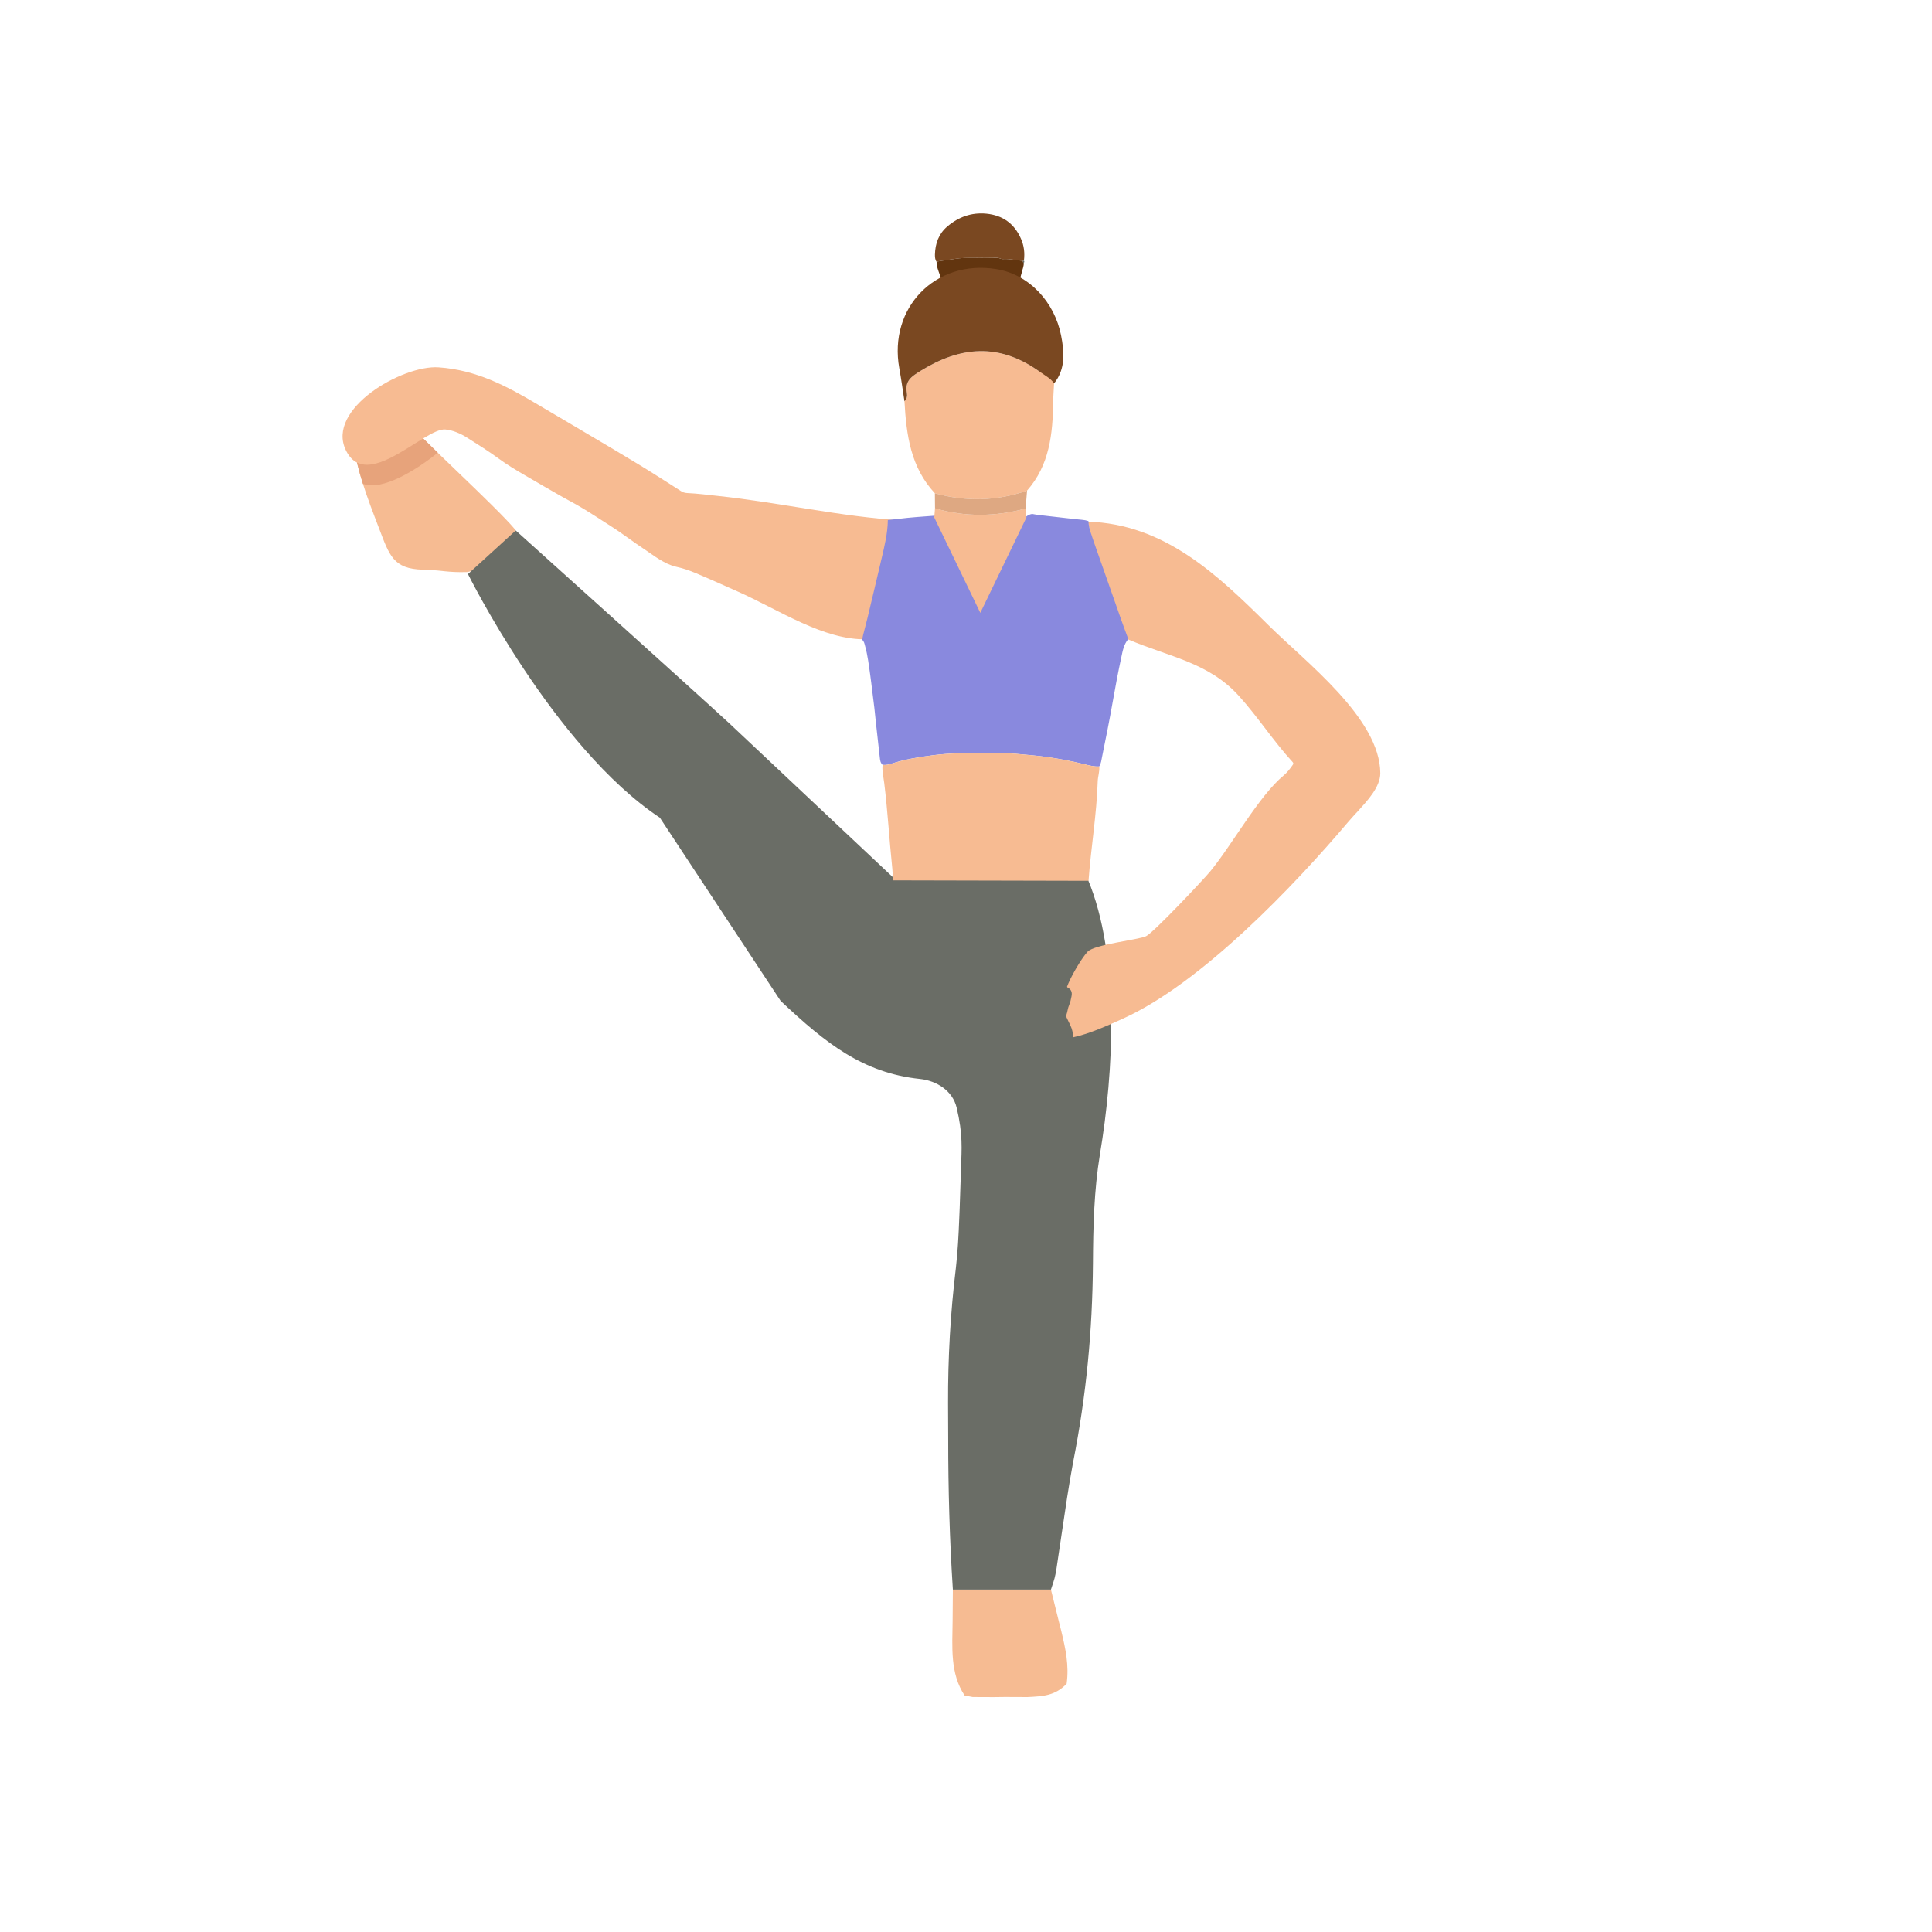
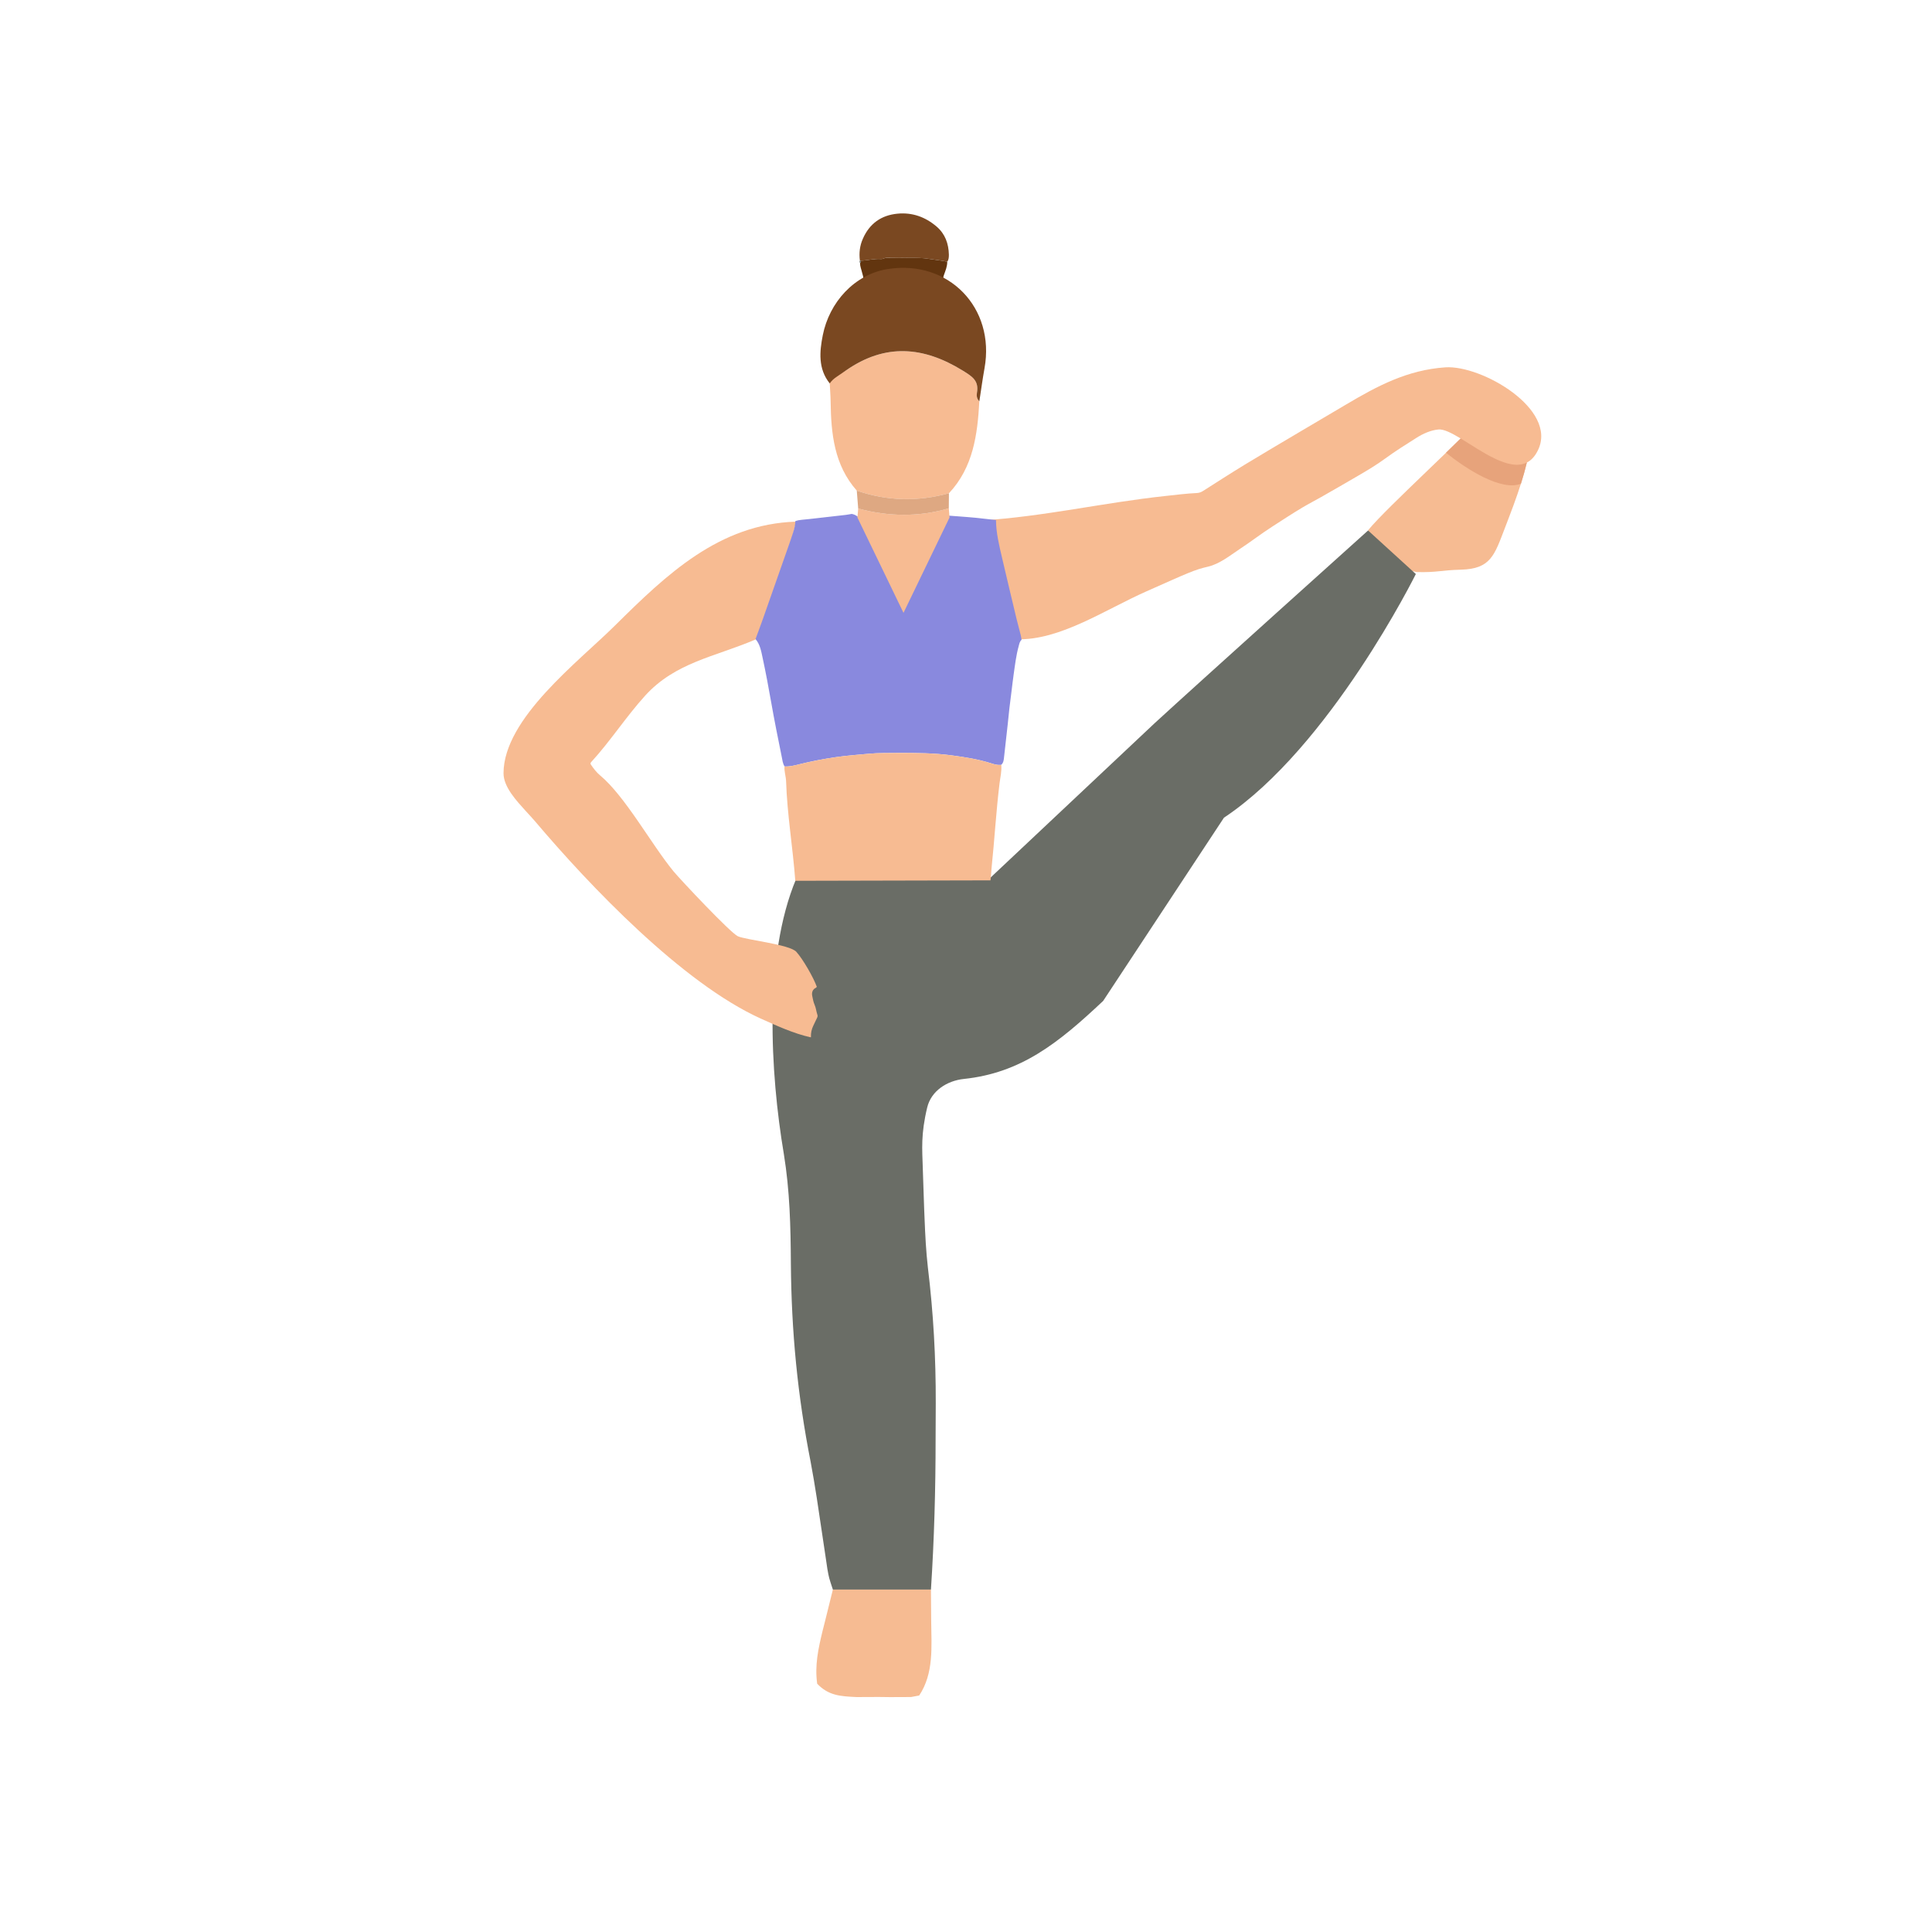
<svg xmlns="http://www.w3.org/2000/svg" width="500" height="500" viewBox="0 0 500 500" fill="none">
-   <path d="M133.569 138.782C133.522 138.245 133.471 137.705 133.424 137.168C128.309 131.003 108.751 113.389 103.576 107.276C101.361 104.659 98.785 102.41 94.99 104C91.263 105.562 90.854 108.83 91.159 112.34C91.883 120.748 95.182 129.129 98.058 136.627C100.783 143.737 101.735 147.225 109.432 147.432C114.803 147.577 115.47 148.175 120.848 148.052C126.834 146.816 134.157 145.68 133.57 138.785L133.569 138.782Z" fill="#F6BB92" />
-   <path d="M113.485 95.067C123.277 95.74 131.022 99.855 139.21 104.716C143.219 107.092 147.241 109.449 151.247 111.824C155.937 114.607 160.645 117.37 165.3 120.204C168.964 122.435 172.568 124.756 176.182 127.06C176.698 127.389 177.198 127.569 177.806 127.597C180.497 127.721 183.178 128.066 185.859 128.353C201.985 130.081 217.379 133.695 233.533 134.698C233.787 134.714 234.04 134.842 234.295 134.919C231.029 140.099 230.64 165.282 224.347 165.445C213.134 165.729 201.629 157.826 190.786 153.021C179.943 148.215 178.481 147.475 174.953 146.664C173.35 146.295 171.977 145.562 170.628 144.747C169.317 143.952 168.096 143.016 166.811 142.176C163.888 140.261 161.14 138.118 158.191 136.231C155.606 134.575 153.051 132.881 150.406 131.31C148.811 130.363 147.157 129.514 145.548 128.599C142.323 126.767 139.114 124.907 135.911 123.041C133.575 121.678 131.254 120.293 129.081 118.698C126.436 116.76 123.655 115.018 120.878 113.265C119.222 112.219 117.231 111.331 115.263 111.15C109.924 110.657 94.836 127.613 89.5 116.5C84.347 105.869 104.12 94.435 113.485 95.067Z" fill="#F7BB92" />
-   <path d="M109.517 113.473C110.697 114.639 111.971 115.88 113.296 117.164C107.92 121.52 98.9 127.189 93.918 125.189C93.345 123.381 92.823 121.549 92.385 119.703C97.013 122.041 104.104 116.743 109.517 113.473Z" fill="#E7A37B" />
-   <path d="M133.474 137.289C133.51 137.321 178.157 177.453 188.626 187.084L188.621 187.078L231.279 227.212C248.154 227.068 264.26 227.121 281.5 227.5C289.94 247.584 288.207 277.658 284.666 298.693C283.124 308.172 282.908 317.395 282.853 326.979C282.713 344.588 281.135 361.09 277.727 378.385C276.572 384.514 275.683 390.682 274.772 396.852C274.453 399.013 274.13 401.175 273.805 403.336L273.403 406.051C272.996 408.336 272.996 408.336 271.98 411.382H246.6C245.757 398.373 245.395 385.438 245.396 372.402C245.394 369.32 245.376 366.238 245.356 363.156C245.323 351.327 245.966 339.806 247.391 328.067C247.87 323.87 248.081 319.661 248.249 315.441L248.359 312.799C248.462 310.127 248.549 307.454 248.63 304.781L248.719 302.127C248.86 297.407 249.249 293.634 247.571 286.62C246.547 282.337 242.471 279.693 238.092 279.231C223.386 277.683 213.724 270.064 202 259L202.003 258.993L170.771 211.619C143.304 193.382 121.11 148.559 121.11 148.559L133.474 137.289Z" fill="#6A6D66" />
-   <path d="M281.5 135C284.5 146.5 285.373 155.049 292 165.5C302.567 170.011 312.765 171.418 320.6 180.074C325.553 185.539 329.565 191.823 334.555 197.253C334.744 197.458 334.75 197.666 334.604 197.886C333.972 198.832 333.127 199.921 332.258 200.641C325.759 206.018 318.911 218.598 313.187 225.544C311.476 227.608 298.57 241.347 296.592 242.293C294.614 243.239 283.2 244.39 281.448 246.32C279.725 248.216 276.959 253.056 276.138 255.381C276.216 255.47 276.277 255.591 276.375 255.637C276.781 255.828 277.078 256.1 277.25 256.534C277.434 256.998 277.39 257.443 277.292 257.914C277.143 258.642 277.006 259.374 276.704 260.057C276.336 260.887 276.281 261.802 275.981 262.651C275.883 262.93 275.962 263.188 276.086 263.44C276.412 264.11 276.728 264.782 277.049 265.454C277.5 266.397 277.702 267.363 277.655 268.35C277.653 268.386 277.673 268.426 277.682 268.463C282.089 267.511 286.539 265.449 290.639 263.612C310.913 254.444 334.924 229.26 349.129 212.468C349.895 211.566 350.718 210.719 351.509 209.84C353.78 207.312 357.233 203.706 357.219 200.089C357.16 185.926 337.884 171.316 328.351 161.866C315.081 148.738 301.448 135.61 281.5 135Z" fill="#F7BB92" />
-   <path d="M246.6 411.383C254.976 411.383 263.351 411.383 271.981 411.383C272.651 414.084 273.321 416.785 274.011 419.568C274.223 420.405 274.435 421.241 274.654 422.103C275.763 426.698 276.705 431.009 276.042 435.749C273.064 438.86 269.988 438.998 265.878 439.199C263.957 439.207 262.036 439.199 260.115 439.175C258.65 439.193 258.65 439.193 257.155 439.211C255.756 439.205 255.756 439.205 254.329 439.199C253.054 439.194 253.054 439.194 251.753 439.188C251.057 439.058 250.362 438.928 249.646 438.794C245.837 433.081 246.463 426.219 246.536 419.568C246.557 416.867 246.578 414.166 246.6 411.383Z" fill="#F6BB92" />
-   <path d="M229.774 134.58C231.482 134.39 233.191 134.182 234.899 134.012C236.44 133.861 237.986 133.748 239.531 133.631C241.248 133.497 242.964 133.377 244.68 133.25C245.955 133.497 246.976 134.178 247.97 134.866C249.916 136.21 251.819 137.607 253.742 138.983C254.322 139.399 254.906 139.812 255.498 140.214C255.744 140.38 256.034 140.401 256.297 140.232C256.531 140.084 256.741 139.911 256.968 139.752C259.844 137.72 262.721 135.692 265.593 133.663C266.05 133.342 266.538 133.085 267.122 133C267.627 133.085 268.127 133.194 268.632 133.254C271.123 133.543 273.614 133.826 276.105 134.104C277.408 134.249 278.711 134.408 280.018 134.52C280.594 134.57 281.146 134.669 281.687 134.849C281.718 135.879 281.981 136.877 282.291 137.861C282.632 138.944 283.01 140.02 283.383 141.093C285.628 147.489 287.868 153.884 290.125 160.277C290.729 161.984 291.372 163.681 292 165.382C290.82 166.789 290.542 168.49 290.188 170.13C289.366 173.947 288.643 177.782 287.972 181.623C287.137 186.375 286.184 191.106 285.222 195.84C285.052 196.684 284.968 197.573 284.487 198.352C283.137 198.43 281.869 198.091 280.59 197.774C279.041 197.386 277.471 197.043 275.898 196.74C272.859 196.154 269.804 195.696 266.701 195.428C264.067 195.202 261.441 194.888 258.787 194.881C257.401 194.881 256.018 194.853 254.632 194.853C250.194 194.846 245.765 194.891 241.355 195.47C237.815 195.932 234.311 196.486 230.934 197.569C230.116 197.83 229.293 198.063 228.404 197.932C227.843 197.414 227.768 196.761 227.696 196.084C227.387 193.18 227.045 190.277 226.723 187.374C226.572 185.998 226.449 184.619 226.29 183.243C226.115 181.715 225.909 180.191 225.718 178.664C225.559 177.39 225.42 176.117 225.237 174.847C224.868 172.257 224.582 169.657 223.867 167.117C223.716 166.577 223.636 166.002 223.144 165.586C223.215 165.184 223.263 164.775 223.362 164.376C223.739 162.877 224.153 161.388 224.514 159.889C225.746 154.738 226.981 149.584 228.181 144.427C228.94 141.174 229.746 137.921 229.77 134.573L229.774 134.58Z" fill="#8989DE" />
-   <path d="M228.416 197.941C229.306 198.068 230.128 197.839 230.947 197.578C234.324 196.498 237.828 195.944 241.367 195.479C245.777 194.9 250.207 194.858 254.644 194.861C256.031 194.861 257.413 194.89 258.8 194.89C261.454 194.893 264.08 195.207 266.714 195.436C269.817 195.704 272.876 196.163 275.911 196.749C277.484 197.052 279.053 197.398 280.603 197.782C281.882 198.1 283.149 198.439 284.5 198.361C284.607 199.649 284.142 200.89 284.091 202.164C283.817 210.8 282.342 219.345 281.711 227.952C266.714 227.952 246.009 227.836 231.197 227.836C231 226.5 231.061 226.094 230.931 224.819C230.927 224.778 230.922 224.736 230.918 224.694C230.151 217.359 229.741 209.986 228.841 202.675C228.65 201.106 228.237 199.543 228.412 197.945L228.416 197.941Z" fill="#F7BB92" />
-   <path d="M241.941 127.654C235.656 120.938 234.56 112.504 234.076 103.869C234.714 103.263 234.832 102.44 234.699 101.684C234.144 98.539 235.874 97.458 238.413 95.893C248.578 89.621 258.442 88.837 268.513 95.821C269.355 96.405 270.422 96.67 271.392 97.053C272.395 97.447 272.646 98.303 272.796 99.234C272.718 100.796 272.585 102.354 272.564 103.915C272.453 112.235 271.654 120.347 265.791 126.977C257.911 129.699 249.957 129.871 241.938 127.657L241.941 127.654Z" fill="#F7BB92" />
-   <path d="M242.354 67.725C241.996 67.188 241.96 66.543 241.96 65.899C242.032 63.033 242.927 60.526 245.148 58.628C248.084 56.121 251.451 54.939 255.248 55.297C259.438 55.691 262.483 57.84 264.202 61.744C265.026 63.571 265.24 65.469 264.99 67.439C264.882 67.439 264.811 67.439 264.739 67.475C262.984 67.403 261.265 66.902 259.474 67.045C259.295 67.045 259.116 67.045 258.973 66.937C258.328 66.651 257.612 66.687 256.931 66.722C253.636 66.83 250.341 66.508 247.046 67.009C245.47 67.26 243.894 67.403 242.354 67.725Z" fill="#7A4821" />
-   <path d="M242.354 67.726C243.895 67.404 245.506 67.26 247.046 67.01C250.341 66.472 253.637 66.831 256.932 66.723C257.612 66.723 258.293 66.651 258.973 66.938C259.116 67.01 259.296 67.045 259.475 67.045C261.265 66.902 262.985 67.404 264.74 67.475C264.704 67.726 264.74 67.941 264.954 68.084C264.954 68.98 264.596 69.732 264.417 70.555C264.274 71.2 263.916 71.845 264.238 72.561C261.838 72.096 259.367 72.239 256.932 72.203C256.753 72.203 256.573 72.203 256.43 72.203C254.604 71.666 252.705 71.952 250.843 71.881C250.234 71.881 249.589 71.845 248.98 72.096C248.873 72.131 248.766 72.167 248.658 72.167C246.903 72.024 245.184 72.633 243.429 72.561C243.501 72.06 243.393 71.594 243.214 71.093C242.82 69.982 242.355 68.908 242.39 67.726H242.354Z" fill="#62350F" />
-   <path d="M264.956 68.084C264.741 67.941 264.705 67.726 264.741 67.475C264.812 67.475 264.92 67.439 264.991 67.439C265.135 67.654 265.099 67.869 264.92 68.084H264.956Z" fill="#6A6C64" />
-   <path d="M272.799 99.227C272.294 98.51 271.775 98.034 270.937 97.468C270.098 96.902 269.354 96.397 268.512 95.813C258.444 88.833 248.577 89.617 238.412 95.885C235.873 97.45 234.143 98.532 234.698 101.676C234.831 102.432 234.713 103.256 234.075 103.861C233.635 101.01 233.251 98.152 232.739 95.312C229.91 79.643 242.055 67.139 257.771 69.629C266.474 71.003 272.922 78.306 274.593 86.752C275.428 90.971 275.85 95.43 272.795 99.227H272.799Z" fill="#7A4821" />
-   <path d="M265.426 131.607C265.494 132.381 265.565 133.154 265.633 133.928C261.816 141.825 257.998 149.723 253.703 158.605C249.47 149.834 245.63 141.883 241.791 133.932C241.852 133.136 241.916 132.345 241.977 131.55C249.789 133.842 257.604 133.713 265.422 131.604L265.426 131.607Z" fill="#F7BB92" />
-   <path d="M265.425 131.607C257.603 133.713 249.788 133.846 241.98 131.553C241.969 130.253 241.955 128.953 241.944 127.653C249.963 129.867 257.918 129.695 265.798 126.973C265.676 128.52 265.55 130.064 265.429 131.611L265.425 131.607Z" fill="#DEA882" />
+   <path d="M353.96 138.782C354.007 138.245 354.058 137.705 354.105 137.168C359.22 131.003 378.778 113.389 383.953 107.276C386.168 104.659 388.744 102.41 392.539 104C396.266 105.562 396.675 108.83 396.37 112.34C395.646 120.748 392.347 129.129 389.472 136.627C386.747 143.737 385.794 147.225 378.097 147.432C372.726 147.577 372.059 148.175 366.682 148.052C360.696 146.816 353.372 145.68 353.959 138.785L353.96 138.782Z" fill="#F6BB92" />
+   <path d="M374.045 95.067C364.253 95.74 356.507 99.855 348.319 104.716C344.311 107.092 340.288 109.449 336.283 111.824C331.592 114.607 326.884 117.37 322.229 120.204C318.566 122.435 314.961 124.756 311.347 127.06C310.831 127.389 310.331 127.569 309.723 127.597C307.032 127.721 304.352 128.066 301.67 128.353C285.545 130.081 270.15 133.695 253.996 134.698C253.742 134.714 253.489 134.842 253.234 134.919C256.501 140.099 256.889 165.282 263.183 165.445C274.396 165.729 285.9 157.826 296.743 153.021C307.586 148.215 309.048 147.475 312.576 146.664C314.179 146.295 315.552 145.562 316.902 144.747C318.213 143.952 319.434 143.016 320.718 142.176C323.641 140.261 326.389 138.118 329.338 136.231C331.923 134.575 334.478 132.881 337.123 131.31C338.719 130.363 340.372 129.514 341.982 128.599C345.207 126.767 348.415 124.907 351.618 123.041C353.954 121.678 356.276 120.293 358.449 118.698C361.093 116.76 363.874 115.018 366.651 113.265C368.308 112.219 370.298 111.331 372.267 111.15C377.606 110.657 392.693 127.613 398.029 116.5C403.182 105.869 383.409 94.435 374.045 95.067Z" fill="#F7BB92" />
+   <path d="M378.013 113.473C376.833 114.639 375.559 115.88 374.233 117.164C379.609 121.52 388.63 127.189 393.611 125.189C394.184 123.381 394.706 121.549 395.145 119.703C390.516 122.041 383.425 116.743 378.013 113.473Z" fill="#E7A37B" />
+   <path d="M354.056 137.289C354.02 137.321 309.372 177.453 298.903 187.084L298.908 187.078L256.25 227.212C239.375 227.068 223.27 227.121 206.029 227.5C197.59 247.584 199.322 277.658 202.863 298.693C204.405 308.172 204.621 317.395 204.677 326.979C204.816 344.588 206.394 361.09 209.803 378.385C210.957 384.514 211.846 390.682 212.757 396.852C213.077 399.013 213.399 401.175 213.725 403.336L214.126 406.051C214.533 408.336 214.534 408.336 215.549 411.382H240.93C241.773 398.373 242.134 385.438 242.133 372.402C242.135 369.32 242.154 366.238 242.173 363.156C242.206 351.327 241.563 339.806 240.139 328.067C239.659 323.87 239.448 319.661 239.28 315.441L239.17 312.799C239.067 310.127 238.98 307.454 238.899 304.781L238.811 302.127C238.67 297.407 238.28 293.634 239.958 286.62C240.983 282.337 245.058 279.693 249.438 279.231C264.144 277.683 273.805 270.064 285.529 259L285.526 258.993L316.758 211.619C344.225 193.382 366.419 148.559 366.419 148.559L354.056 137.289Z" fill="#6A6D66" />
+   <path d="M206.029 135C203.03 146.5 202.156 155.05 195.529 165.5C184.962 170.011 174.764 171.418 166.929 180.074C161.976 185.539 157.964 191.823 152.974 197.253C152.786 197.458 152.779 197.666 152.925 197.886C153.558 198.832 154.402 199.921 155.272 200.641C161.771 206.018 168.618 218.598 174.342 225.544C176.053 227.608 188.959 241.347 190.937 242.293C192.915 243.239 204.329 244.39 206.082 246.32C207.804 248.216 210.571 253.056 211.391 255.381C211.313 255.47 211.253 255.591 211.154 255.637C210.748 255.828 210.452 256.1 210.279 256.534C210.095 256.998 210.14 257.443 210.237 257.914C210.387 258.642 210.523 259.374 210.825 260.057C211.194 260.887 211.248 261.802 211.548 262.651C211.646 262.93 211.567 263.188 211.444 263.44C211.118 264.11 210.802 264.782 210.48 265.454C210.029 266.397 209.827 267.363 209.874 268.35C209.876 268.386 209.857 268.426 209.847 268.463C205.44 267.511 200.99 265.449 196.891 263.612C176.616 254.444 152.606 229.26 138.4 212.468C137.634 211.566 136.811 210.719 136.02 209.84C133.749 207.312 130.296 203.706 130.311 200.089C130.37 185.926 149.645 171.316 159.178 161.866C172.448 148.738 186.081 135.61 206.029 135Z" fill="#F7BB92" />
+   <path d="M240.929 411.383C232.554 411.383 224.178 411.383 215.548 411.383C214.878 414.084 214.208 416.785 213.518 419.568C213.306 420.405 213.094 421.241 212.875 422.103C211.766 426.698 210.825 431.009 211.487 435.749C214.465 438.86 217.542 438.998 221.652 439.199C223.572 439.207 225.493 439.199 227.414 439.175C228.879 439.193 228.879 439.193 230.374 439.211C231.773 439.205 231.773 439.205 233.2 439.199C234.475 439.194 234.475 439.194 235.777 439.188C236.472 439.058 237.167 438.928 237.884 438.794C241.693 433.081 241.066 426.219 240.993 419.568C240.972 416.867 240.951 414.166 240.929 411.383Z" fill="#F6BB92" />
+   <path d="M257.755 134.58C256.047 134.39 254.339 134.182 252.63 134.012C251.089 133.861 249.543 133.748 247.998 133.631C246.282 133.497 244.565 133.377 242.849 133.25C241.574 133.497 240.553 134.178 239.56 134.866C237.613 136.21 235.71 137.607 233.787 138.983C233.207 139.399 232.623 139.812 232.031 140.214C231.785 140.38 231.495 140.401 231.233 140.232C230.998 140.084 230.788 139.911 230.561 139.752C227.685 137.72 224.809 135.692 221.936 133.663C221.48 133.342 220.991 133.085 220.407 133C219.902 133.085 219.402 133.194 218.897 133.254C216.406 133.543 213.915 133.826 211.424 134.104C210.121 134.249 208.818 134.408 207.511 134.52C206.935 134.57 206.383 134.669 205.843 134.849C205.811 135.879 205.549 136.877 205.239 137.861C204.897 138.944 204.52 140.02 204.146 141.093C201.902 147.489 199.661 153.884 197.404 160.277C196.801 161.984 196.157 163.681 195.529 165.382C196.709 166.789 196.987 168.49 197.341 170.13C198.163 173.947 198.886 177.782 199.558 181.623C200.392 186.375 201.345 191.106 202.307 195.84C202.478 196.684 202.561 197.573 203.042 198.352C204.393 198.43 205.66 198.091 206.939 197.774C208.489 197.386 210.058 197.043 211.631 196.74C214.67 196.154 217.725 195.696 220.828 195.428C223.462 195.202 226.088 194.888 228.742 194.881C230.128 194.881 231.511 194.853 232.897 194.853C237.335 194.846 241.765 194.891 246.174 195.47C249.714 195.932 253.218 196.486 256.595 197.569C257.413 197.83 258.236 198.063 259.126 197.932C259.686 197.414 259.761 196.761 259.833 196.084C260.143 193.18 260.484 190.277 260.806 187.374C260.957 185.998 261.08 184.619 261.239 183.243C261.414 181.715 261.621 180.191 261.811 178.664C261.97 177.39 262.109 176.117 262.292 174.847C262.662 172.257 262.948 169.657 263.663 167.117C263.814 166.577 263.893 166.002 264.386 165.586C264.314 165.184 264.267 164.775 264.167 164.376C263.79 162.877 263.377 161.388 263.015 159.889C261.784 154.738 260.548 149.584 259.348 144.427C258.589 141.174 257.783 137.921 257.759 134.573L257.755 134.58Z" fill="#8989DE" />
+   <path d="M259.114 197.941C258.224 198.068 257.401 197.839 256.583 197.578C253.206 196.498 249.702 195.944 246.162 195.479C241.753 194.9 237.323 194.858 232.885 194.861C231.499 194.861 230.116 194.89 228.73 194.89C226.076 194.893 223.45 195.207 220.816 195.436C217.713 195.704 214.654 196.163 211.619 196.749C210.046 197.052 208.476 197.398 206.927 197.782C205.648 198.1 204.381 198.439 203.03 198.361C202.923 199.649 203.387 200.89 203.439 202.164C203.713 210.8 205.188 219.345 205.819 227.952C220.816 227.952 241.521 227.836 256.333 227.836C256.53 226.5 256.469 226.094 256.599 224.819C256.603 224.778 256.607 224.736 256.612 224.694C257.379 217.359 257.788 209.986 258.689 202.675C258.879 201.106 259.292 199.543 259.118 197.945L259.114 197.941Z" fill="#F7BB92" />
+   <path d="M245.588 127.654C251.874 120.938 252.97 112.504 253.453 103.869C252.816 103.263 252.697 102.44 252.83 101.684C253.385 98.539 251.655 97.458 249.116 95.893C238.951 89.621 229.088 88.837 219.016 95.821C218.175 96.405 217.107 96.67 216.137 97.053C215.134 97.447 214.883 98.303 214.733 99.234C214.812 100.796 214.944 102.354 214.966 103.915C215.077 112.235 215.875 120.347 221.738 126.977C229.618 129.699 237.572 129.871 245.592 127.657L245.588 127.654Z" fill="#F7BB92" />
+   <path d="M245.175 67.725C245.534 67.188 245.569 66.543 245.569 65.899C245.498 63.033 244.602 60.526 242.382 58.628C239.445 56.121 236.078 54.939 232.282 55.297C228.091 55.691 225.047 57.84 223.328 61.744C222.504 63.571 222.289 65.469 222.54 67.439C222.647 67.439 222.719 67.439 222.79 67.475C224.545 67.403 226.264 66.902 228.055 67.045C228.234 67.045 228.413 67.045 228.557 66.937C229.201 66.651 229.918 66.687 230.598 66.722C233.893 66.83 237.188 66.508 240.483 67.009C242.059 67.26 243.635 67.403 245.175 67.725Z" fill="#7A4821" />
+   <path d="M245.175 67.726C243.635 67.404 242.023 67.26 240.483 67.01C237.188 66.472 233.893 66.831 230.598 66.723C229.917 66.723 229.237 66.651 228.556 66.938C228.413 67.01 228.234 67.045 228.055 67.045C226.264 66.902 224.545 67.404 222.79 67.475C222.826 67.726 222.79 67.941 222.575 68.084C222.575 68.98 222.933 69.732 223.112 70.555C223.255 71.2 223.614 71.845 223.291 72.561C225.691 72.096 228.162 72.239 230.598 72.203C230.777 72.203 230.956 72.203 231.099 72.203C232.926 71.666 234.824 71.952 236.686 71.881C237.295 71.881 237.94 71.845 238.549 72.096C238.656 72.131 238.764 72.167 238.871 72.167C240.626 72.024 242.345 72.633 244.1 72.561C244.029 72.06 244.136 71.594 244.315 71.093C244.709 69.982 245.175 68.908 245.139 67.726H245.175Z" fill="#62350F" />
+   <path d="M222.574 68.084C222.789 67.941 222.824 67.726 222.789 67.475C222.717 67.475 222.61 67.439 222.538 67.439C222.395 67.654 222.431 67.869 222.61 68.084H222.574Z" fill="#6A6C64" />
+   <path d="M214.73 99.227C215.235 98.51 215.755 98.034 216.593 97.468C217.431 96.902 218.176 96.397 219.017 95.813C229.085 88.833 238.952 89.617 249.117 95.885C251.656 97.45 253.386 98.532 252.831 101.676C252.698 102.432 252.817 103.256 253.454 103.861C253.895 101.01 254.278 98.152 254.79 95.312C257.619 79.643 245.474 67.139 229.759 69.629C221.055 71.003 214.608 78.306 212.936 86.752C212.101 90.971 211.679 95.43 214.734 99.227H214.73Z" fill="#7A4821" />
+   <path d="M222.104 131.607C222.036 132.381 221.964 133.154 221.896 133.928C225.714 141.825 229.532 149.723 233.826 158.605C238.059 149.834 241.899 141.883 245.738 133.932C245.677 133.136 245.613 132.345 245.552 131.55C237.741 133.842 229.926 133.713 222.107 131.604L222.104 131.607Z" fill="#F7BB92" />
+   <path d="M222.104 131.607C229.926 133.713 237.741 133.846 245.549 131.553C245.56 130.253 245.574 128.953 245.585 127.653C237.566 129.867 229.611 129.695 221.732 126.973C221.854 128.52 221.979 130.064 222.101 131.611L222.104 131.607Z" fill="#DEA882" />
</svg>
